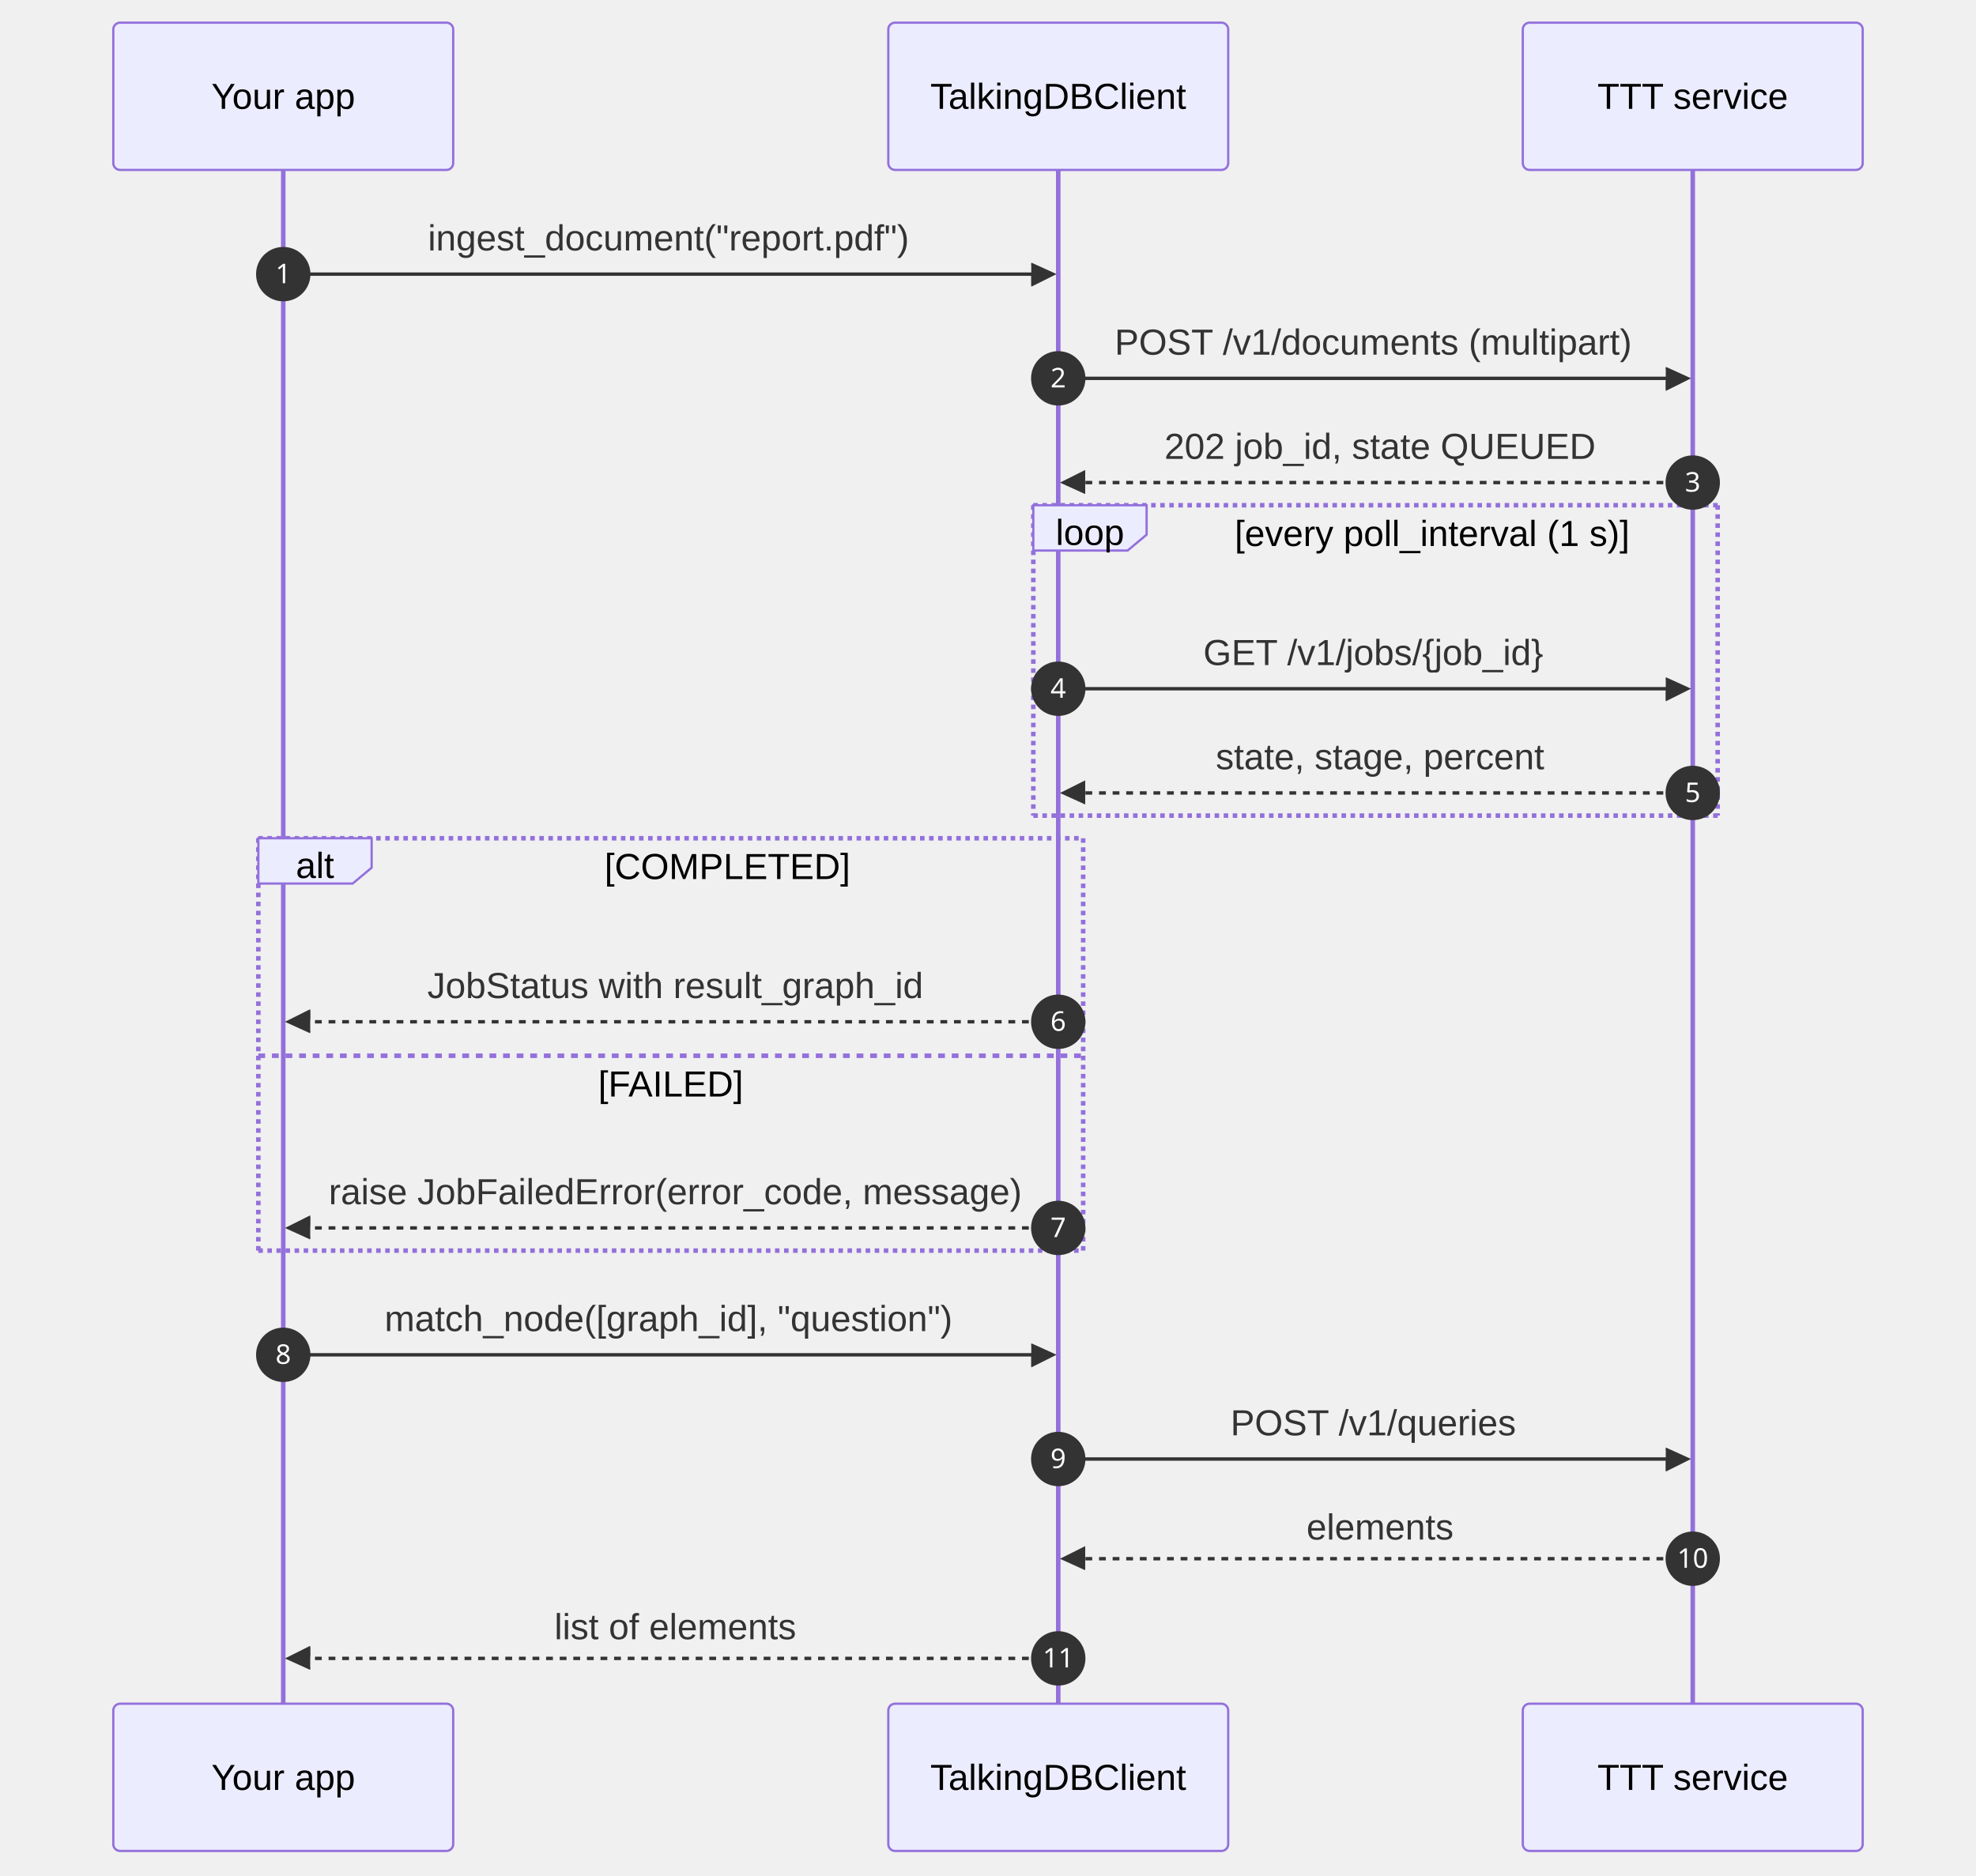
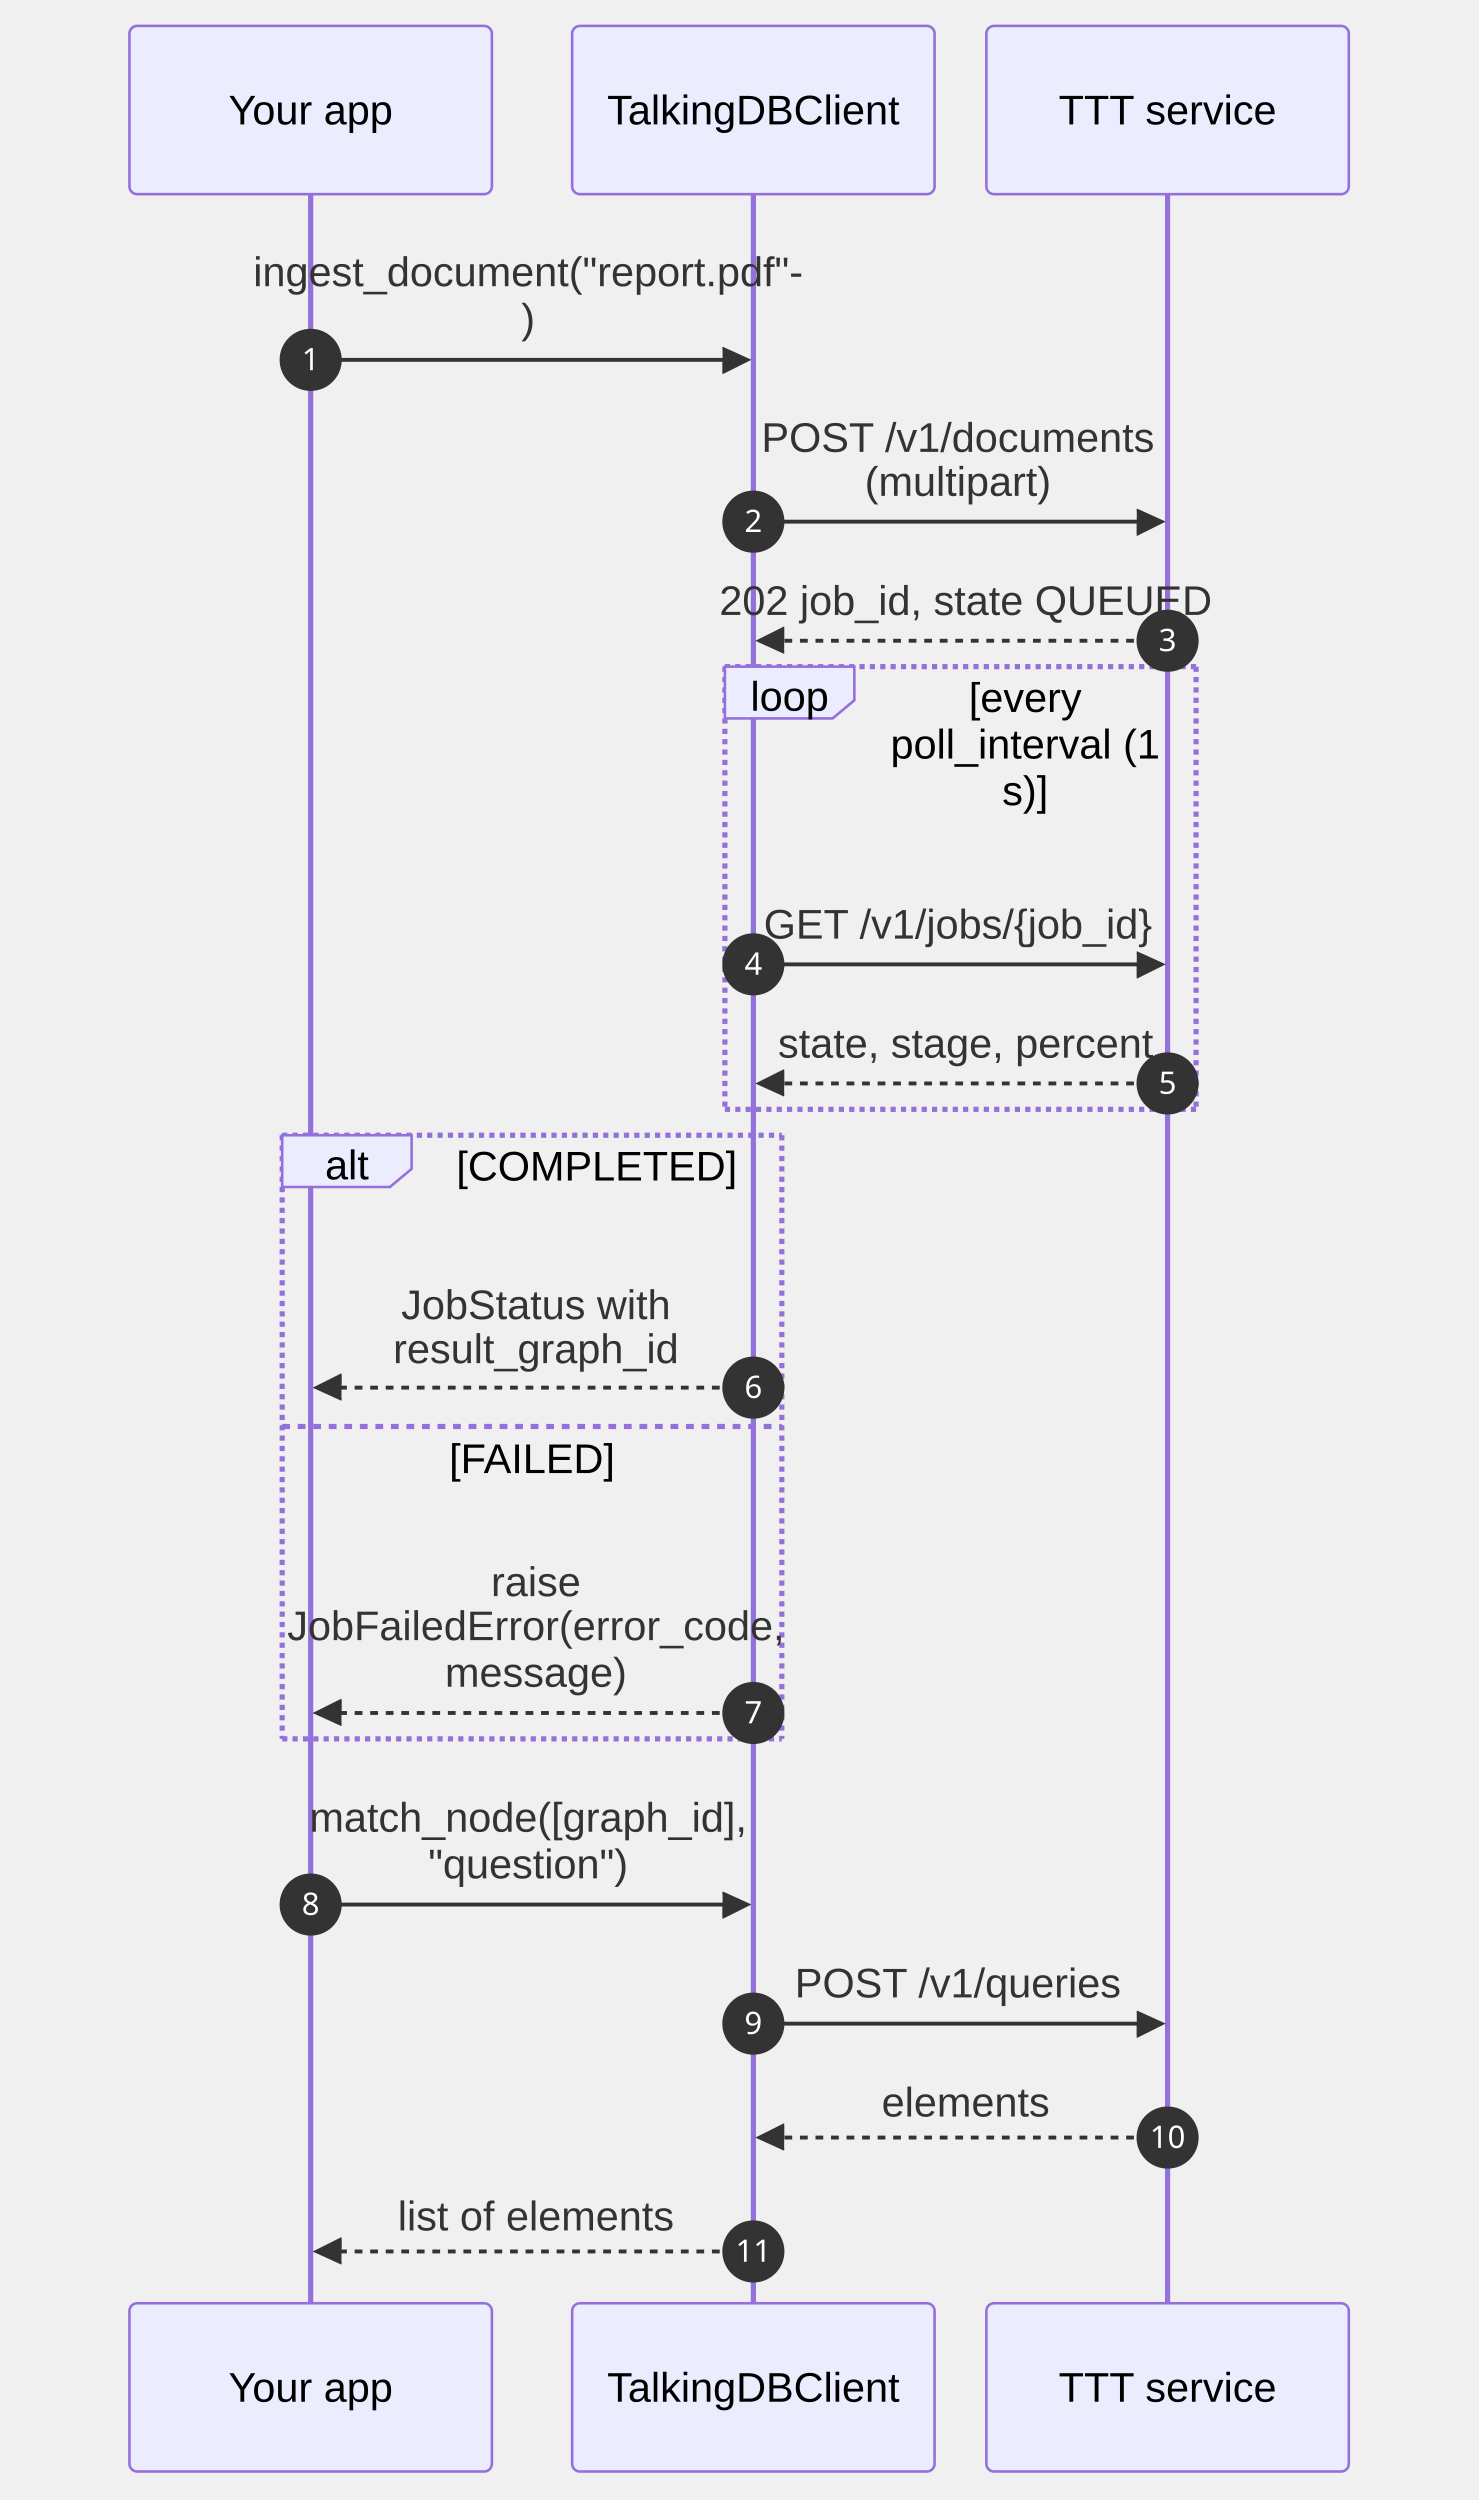
- <svg xmlns="http://www.w3.org/2000/svg" id="my-svg" width="100%" style="max-width: 872px; background-color: white;" viewBox="-50 -10 872 828" role="graphics-document document" aria-roledescription="sequence" aria-describedby="chart-desc-my-svg" aria-labelledby="chart-title-my-svg">
+ <svg xmlns="http://www.w3.org/2000/svg" id="my-svg" width="571" height="965.667" viewBox="-50 -10 571 965.667" role="graphics-document document" aria-roledescription="sequence" aria-describedby="chart-desc-my-svg" aria-labelledby="chart-title-my-svg" style="background-color: white;">
  <g>
-     <rect x="622" y="742" fill="#eaeaea" stroke="#666" width="150" height="65" name="TTT" rx="3" ry="3" class="actor actor-bottom" />
-     <text x="697" y="774.5" dominant-baseline="central" alignment-baseline="central" class="actor actor-box" style="text-anchor: middle; font-size: 16px; font-weight: 400;">
-       <tspan x="697" dy="0">TTT service</tspan>
+     <rect x="331" y="879.667" fill="#eaeaea" stroke="#666" width="140" height="65" name="TTT" rx="3" ry="3" class="actor actor-bottom" />
+     <text x="401" y="912.167" dominant-baseline="central" alignment-baseline="central" class="actor actor-box" style="text-anchor: middle; font-size: 16px; font-weight: 400;">
+       <tspan x="401" dy="0">TTT service</tspan>
    </text>
  </g>
  <g>
-     <rect x="342" y="742" fill="#eaeaea" stroke="#666" width="150" height="65" name="SDK" rx="3" ry="3" class="actor actor-bottom" />
-     <text x="417" y="774.5" dominant-baseline="central" alignment-baseline="central" class="actor actor-box" style="text-anchor: middle; font-size: 16px; font-weight: 400;">
-       <tspan x="417" dy="0">TalkingDBClient</tspan>
+     <rect x="171" y="879.667" fill="#eaeaea" stroke="#666" width="140" height="65" name="SDK" rx="3" ry="3" class="actor actor-bottom" />
+     <text x="241" y="912.167" dominant-baseline="central" alignment-baseline="central" class="actor actor-box" style="text-anchor: middle; font-size: 16px; font-weight: 400;">
+       <tspan x="241" dy="0">TalkingDBClient</tspan>
    </text>
  </g>
  <g>
-     <rect x="0" y="742" fill="#eaeaea" stroke="#666" width="150" height="65" name="App" rx="3" ry="3" class="actor actor-bottom" />
-     <text x="75" y="774.5" dominant-baseline="central" alignment-baseline="central" class="actor actor-box" style="text-anchor: middle; font-size: 16px; font-weight: 400;">
-       <tspan x="75" dy="0">Your app</tspan>
+     <rect x="0" y="879.667" fill="#eaeaea" stroke="#666" width="140" height="65" name="App" rx="3" ry="3" class="actor actor-bottom" />
+     <text x="70" y="912.167" dominant-baseline="central" alignment-baseline="central" class="actor actor-box" style="text-anchor: middle; font-size: 16px; font-weight: 400;">
+       <tspan x="70" dy="0">Your app</tspan>
    </text>
  </g>
  <g>
-     <line id="actor2" x1="697" y1="65" x2="697" y2="742" class="actor-line 200" stroke-width="0.5px" stroke="#999" name="TTT" data-et="life-line" data-id="TTT" />
+     <line id="actor2" x1="401" y1="65" x2="401" y2="879.667" class="actor-line 200" stroke-width="0.5px" stroke="#999" name="TTT" data-et="life-line" data-id="TTT" />
    <g id="root-2" data-et="participant" data-type="participant" data-id="TTT">
-       <rect x="622" y="0" fill="#eaeaea" stroke="#666" width="150" height="65" name="TTT" rx="3" ry="3" class="actor actor-top" />
-       <text x="697" y="32.5" dominant-baseline="central" alignment-baseline="central" class="actor actor-box" style="text-anchor: middle; font-size: 16px; font-weight: 400;">
-         <tspan x="697" dy="0">TTT service</tspan>
+       <rect x="331" y="0" fill="#eaeaea" stroke="#666" width="140" height="65" name="TTT" rx="3" ry="3" class="actor actor-top" />
+       <text x="401" y="32.5" dominant-baseline="central" alignment-baseline="central" class="actor actor-box" style="text-anchor: middle; font-size: 16px; font-weight: 400;">
+         <tspan x="401" dy="0">TTT service</tspan>
      </text>
    </g>
  </g>
  <g>
-     <line id="actor1" x1="417" y1="65" x2="417" y2="742" class="actor-line 200" stroke-width="0.5px" stroke="#999" name="SDK" data-et="life-line" data-id="SDK" />
+     <line id="actor1" x1="241" y1="65" x2="241" y2="879.667" class="actor-line 200" stroke-width="0.5px" stroke="#999" name="SDK" data-et="life-line" data-id="SDK" />
    <g id="root-1" data-et="participant" data-type="participant" data-id="SDK">
-       <rect x="342" y="0" fill="#eaeaea" stroke="#666" width="150" height="65" name="SDK" rx="3" ry="3" class="actor actor-top" />
-       <text x="417" y="32.5" dominant-baseline="central" alignment-baseline="central" class="actor actor-box" style="text-anchor: middle; font-size: 16px; font-weight: 400;">
-         <tspan x="417" dy="0">TalkingDBClient</tspan>
+       <rect x="171" y="0" fill="#eaeaea" stroke="#666" width="140" height="65" name="SDK" rx="3" ry="3" class="actor actor-top" />
+       <text x="241" y="32.5" dominant-baseline="central" alignment-baseline="central" class="actor actor-box" style="text-anchor: middle; font-size: 16px; font-weight: 400;">
+         <tspan x="241" dy="0">TalkingDBClient</tspan>
      </text>
    </g>
  </g>
  <g>
-     <line id="actor0" x1="75" y1="65" x2="75" y2="742" class="actor-line 200" stroke-width="0.5px" stroke="#999" name="App" data-et="life-line" data-id="App" />
+     <line id="actor0" x1="70" y1="65" x2="70" y2="879.667" class="actor-line 200" stroke-width="0.5px" stroke="#999" name="App" data-et="life-line" data-id="App" />
    <g id="root-0" data-et="participant" data-type="participant" data-id="App">
-       <rect x="0" y="0" fill="#eaeaea" stroke="#666" width="150" height="65" name="App" rx="3" ry="3" class="actor actor-top" />
-       <text x="75" y="32.5" dominant-baseline="central" alignment-baseline="central" class="actor actor-box" style="text-anchor: middle; font-size: 16px; font-weight: 400;">
-         <tspan x="75" dy="0">Your app</tspan>
+       <rect x="0" y="0" fill="#eaeaea" stroke="#666" width="140" height="65" name="App" rx="3" ry="3" class="actor actor-top" />
+       <text x="70" y="32.5" dominant-baseline="central" alignment-baseline="central" class="actor actor-box" style="text-anchor: middle; font-size: 16px; font-weight: 400;">
+         <tspan x="70" dy="0">Your app</tspan>
      </text>
    </g>
  </g>
  <style>#my-svg{font-family:"trebuchet ms",verdana,arial,sans-serif;font-size:16px;fill:#333;}@keyframes edge-animation-frame{from{stroke-dashoffset:0;}}@keyframes dash{to{stroke-dashoffset:0;}}#my-svg .edge-animation-slow{stroke-dasharray:9,5!important;stroke-dashoffset:900;animation:dash 50s linear infinite;stroke-linecap:round;}#my-svg .edge-animation-fast{stroke-dasharray:9,5!important;stroke-dashoffset:900;animation:dash 20s linear infinite;stroke-linecap:round;}#my-svg .error-icon{fill:#552222;}#my-svg .error-text{fill:#552222;stroke:#552222;}#my-svg .edge-thickness-normal{stroke-width:1px;}#my-svg .edge-thickness-thick{stroke-width:3.5px;}#my-svg .edge-pattern-solid{stroke-dasharray:0;}#my-svg .edge-thickness-invisible{stroke-width:0;fill:none;}#my-svg .edge-pattern-dashed{stroke-dasharray:3;}#my-svg .edge-pattern-dotted{stroke-dasharray:2;}#my-svg .marker{fill:#333333;stroke:#333333;}#my-svg .marker.cross{stroke:#333333;}#my-svg svg{font-family:"trebuchet ms",verdana,arial,sans-serif;font-size:16px;}#my-svg p{margin:0;}#my-svg .actor{stroke:#9370DB;fill:#ECECFF;stroke-width:1;}#my-svg rect.actor.outer-path[data-look="neo"]{filter:drop-shadow(1px 2px 2px rgba(185, 185, 185, 1));}#my-svg rect.note[data-look="neo"]{stroke:#aaaa33;fill:#fff5ad;filter:drop-shadow(1px 2px 2px rgba(185, 185, 185, 1));}#my-svg text.actor&gt;tspan{fill:black;stroke:none;}#my-svg .actor-line{stroke:#9370DB;}#my-svg .innerArc{stroke-width:1.5;stroke-dasharray:none;}#my-svg .messageLine0{stroke-width:1.5;stroke-dasharray:none;stroke:#333;}#my-svg .messageLine1{stroke-width:1.5;stroke-dasharray:2,2;stroke:#333;}#my-svg [id$="-arrowhead"] path{fill:#333;stroke:#333;}#my-svg .sequenceNumber{fill:white;}#my-svg [id$="-sequencenumber"]{fill:#333;}#my-svg [id$="-crosshead"] path{fill:#333;stroke:#333;}#my-svg .messageText{fill:#333;stroke:none;}#my-svg .labelBox{stroke:#9370DB;fill:#ECECFF;filter:none;}#my-svg .labelText,#my-svg .labelText&gt;tspan{fill:black;stroke:none;}#my-svg .loopText,#my-svg .loopText&gt;tspan{fill:black;stroke:none;}#my-svg .sectionTitle,#my-svg .sectionTitle&gt;tspan{fill:black;stroke:none;}#my-svg .loopLine{stroke-width:2px;stroke-dasharray:2,2;stroke:#9370DB;fill:#9370DB;}#my-svg .note{stroke:#aaaa33;fill:#fff5ad;}#my-svg .noteText,#my-svg .noteText&gt;tspan{fill:black;stroke:none;font-weight:normal;}#my-svg .activation0{fill:#f4f4f4;stroke:#666;}#my-svg .activation1{fill:#f4f4f4;stroke:#666;}#my-svg .activation2{fill:#f4f4f4;stroke:#666;}#my-svg .actorPopupMenu{position:absolute;}#my-svg .actorPopupMenuPanel{position:absolute;fill:#ECECFF;box-shadow:0px 8px 16px 0px rgba(0,0,0,0.2);filter:drop-shadow(3px 5px 2px rgb(0 0 0 / 0.4));}#my-svg .actor-man circle,#my-svg line{fill:#ECECFF;stroke-width:2px;}#my-svg g rect.rect{filter:drop-shadow(1px 2px 2px rgba(185, 185, 185, 1));stroke:#9370DB;}#my-svg .node .neo-node{stroke:#9370DB;}#my-svg [data-look="neo"].node rect,#my-svg [data-look="neo"].cluster rect,#my-svg [data-look="neo"].node polygon{stroke:#9370DB;filter:drop-shadow(1px 2px 2px rgba(185, 185, 185, 1));}#my-svg [data-look="neo"].swimlane.cluster rect{filter:none;}#my-svg [data-look="neo"].node path{stroke:#9370DB;stroke-width:1px;}#my-svg [data-look="neo"].node .outer-path{filter:drop-shadow(1px 2px 2px rgba(185, 185, 185, 1));}#my-svg [data-look="neo"].node .neo-line path{stroke:#9370DB;filter:none;}#my-svg [data-look="neo"].node circle{stroke:#9370DB;filter:drop-shadow(1px 2px 2px rgba(185, 185, 185, 1));}#my-svg [data-look="neo"].node circle .state-start{fill:#000000;}#my-svg [data-look="neo"].icon-shape .icon{fill:#9370DB;filter:drop-shadow(1px 2px 2px rgba(185, 185, 185, 1));}#my-svg [data-look="neo"].icon-shape .icon-neo path{stroke:#9370DB;filter:drop-shadow(1px 2px 2px rgba(185, 185, 185, 1));}#my-svg :root{--mermaid-font-family:"trebuchet ms",verdana,arial,sans-serif;}</style>
  <g />
  <defs>
    <symbol id="my-svg-computer" width="24" height="24">
      <path transform="scale(.5)" d="M2 2v13h20v-13h-20zm18 11h-16v-9h16v9zm-10.228 6l.466-1h3.524l.467 1h-4.457zm14.228 3h-24l2-6h2.104l-1.33 4h18.45l-1.297-4h2.073l2 6zm-5-10h-14v-7h14v7z" />
    </symbol>
  </defs>
  <defs>
    <symbol id="my-svg-database" fill-rule="evenodd" clip-rule="evenodd">
      <path transform="scale(.5)" d="M12.258.001l.256.004.255.005.253.008.251.01.249.012.247.015.246.016.242.019.241.02.239.023.236.024.233.027.231.028.229.031.225.032.223.034.22.036.217.038.214.04.211.041.208.043.205.045.201.046.198.048.194.05.191.051.187.053.183.054.18.056.175.057.172.059.168.06.163.061.16.063.155.064.15.066.074.033.073.033.071.034.07.034.069.035.068.035.067.035.066.035.064.036.064.036.062.036.06.036.06.037.058.037.058.037.055.038.055.038.053.038.052.038.051.039.05.039.048.039.047.039.045.04.044.04.043.04.041.04.04.041.039.041.037.041.036.041.034.041.033.042.032.042.03.042.029.042.027.042.026.043.024.043.023.043.021.043.02.043.018.044.017.043.015.044.013.044.012.044.011.045.009.044.007.045.006.045.004.045.002.045.001.045v17l-.001.045-.002.045-.004.045-.006.045-.007.045-.009.044-.011.045-.012.044-.013.044-.015.044-.017.043-.018.044-.02.043-.021.043-.023.043-.024.043-.026.043-.027.042-.029.042-.03.042-.032.042-.033.042-.034.041-.036.041-.037.041-.039.041-.04.041-.041.04-.043.04-.044.04-.045.04-.047.039-.048.039-.05.039-.051.039-.052.038-.053.038-.055.038-.055.038-.058.037-.058.037-.06.037-.06.036-.062.036-.064.036-.064.036-.066.035-.067.035-.068.035-.069.035-.07.034-.071.034-.073.033-.074.033-.15.066-.155.064-.16.063-.163.061-.168.06-.172.059-.175.057-.18.056-.183.054-.187.053-.191.051-.194.05-.198.048-.201.046-.205.045-.208.043-.211.041-.214.04-.217.038-.22.036-.223.034-.225.032-.229.031-.231.028-.233.027-.236.024-.239.023-.241.02-.242.019-.246.016-.247.015-.249.012-.251.01-.253.008-.255.005-.256.004-.258.001-.258-.001-.256-.004-.255-.005-.253-.008-.251-.01-.249-.012-.247-.015-.245-.016-.243-.019-.241-.02-.238-.023-.236-.024-.234-.027-.231-.028-.228-.031-.226-.032-.223-.034-.22-.036-.217-.038-.214-.04-.211-.041-.208-.043-.204-.045-.201-.046-.198-.048-.195-.05-.19-.051-.187-.053-.184-.054-.179-.056-.176-.057-.172-.059-.167-.06-.164-.061-.159-.063-.155-.064-.151-.066-.074-.033-.072-.033-.072-.034-.07-.034-.069-.035-.068-.035-.067-.035-.066-.035-.064-.036-.063-.036-.062-.036-.061-.036-.06-.037-.058-.037-.057-.037-.056-.038-.055-.038-.053-.038-.052-.038-.051-.039-.049-.039-.049-.039-.046-.039-.046-.04-.044-.04-.043-.04-.041-.04-.04-.041-.039-.041-.037-.041-.036-.041-.034-.041-.033-.042-.032-.042-.03-.042-.029-.042-.027-.042-.026-.043-.024-.043-.023-.043-.021-.043-.02-.043-.018-.044-.017-.043-.015-.044-.013-.044-.012-.044-.011-.045-.009-.044-.007-.045-.006-.045-.004-.045-.002-.045-.001-.045v-17l.001-.045.002-.045.004-.045.006-.045.007-.045.009-.044.011-.045.012-.044.013-.044.015-.044.017-.043.018-.044.02-.043.021-.043.023-.043.024-.043.026-.043.027-.042.029-.042.03-.042.032-.042.033-.042.034-.041.036-.041.037-.041.039-.041.04-.041.041-.04.043-.04.044-.04.046-.04.046-.039.049-.039.049-.039.051-.039.052-.038.053-.038.055-.038.056-.038.057-.037.058-.037.06-.037.061-.036.062-.036.063-.036.064-.036.066-.035.067-.035.068-.035.069-.035.07-.034.072-.034.072-.033.074-.033.151-.066.155-.064.159-.063.164-.061.167-.06.172-.059.176-.057.179-.056.184-.054.187-.053.19-.051.195-.05.198-.048.201-.046.204-.045.208-.043.211-.041.214-.04.217-.038.22-.036.223-.034.226-.032.228-.031.231-.028.234-.027.236-.024.238-.023.241-.02.243-.019.245-.016.247-.015.249-.012.251-.01.253-.008.255-.005.256-.004.258-.001.258.001zm-9.258 20.499v.01l.001.021.003.021.004.022.005.021.006.022.007.022.009.023.01.022.011.023.012.023.013.023.015.023.016.024.017.023.018.024.019.024.021.024.022.025.023.024.024.025.052.049.056.05.061.051.066.051.07.051.075.051.079.052.084.052.088.052.092.052.097.052.102.051.105.052.11.052.114.051.119.051.123.051.127.05.131.05.135.05.139.048.144.049.147.047.152.047.155.047.16.045.163.045.167.043.171.043.176.041.178.041.183.039.187.039.19.037.194.035.197.035.202.033.204.031.209.03.212.029.216.027.219.025.222.024.226.021.23.02.233.018.236.016.24.015.243.012.246.01.249.008.253.005.256.004.259.001.26-.001.257-.004.254-.005.25-.008.247-.011.244-.012.241-.014.237-.016.233-.018.231-.021.226-.021.224-.024.22-.026.216-.027.212-.028.21-.031.205-.031.202-.034.198-.034.194-.036.191-.037.187-.039.183-.04.179-.04.175-.042.172-.043.168-.044.163-.045.16-.046.155-.046.152-.047.148-.048.143-.049.139-.049.136-.05.131-.05.126-.05.123-.051.118-.052.114-.051.11-.052.106-.052.101-.052.096-.052.092-.052.088-.053.083-.051.079-.052.074-.052.07-.051.065-.051.06-.051.056-.05.051-.05.023-.024.023-.025.021-.024.02-.024.019-.024.018-.024.017-.024.015-.023.014-.024.013-.023.012-.023.01-.023.01-.022.008-.022.006-.022.006-.022.004-.022.004-.021.001-.021.001-.021v-4.127l-.077.055-.08.053-.083.054-.085.053-.087.052-.09.052-.093.051-.095.05-.097.05-.1.049-.102.049-.105.048-.106.047-.109.047-.111.046-.114.045-.115.045-.118.044-.12.043-.122.042-.124.042-.126.041-.128.04-.13.04-.132.038-.134.038-.135.037-.138.037-.139.035-.142.035-.143.034-.144.033-.147.032-.148.031-.15.03-.151.03-.153.029-.154.027-.156.027-.158.026-.159.025-.161.024-.162.023-.163.022-.165.021-.166.02-.167.019-.169.018-.169.017-.171.016-.173.015-.173.014-.175.013-.175.012-.177.011-.178.01-.179.008-.179.008-.181.006-.182.005-.182.004-.184.003-.184.002h-.37l-.184-.002-.184-.003-.182-.004-.182-.005-.181-.006-.179-.008-.179-.008-.178-.01-.176-.011-.176-.012-.175-.013-.173-.014-.172-.015-.171-.016-.17-.017-.169-.018-.167-.019-.166-.02-.165-.021-.163-.022-.162-.023-.161-.024-.159-.025-.157-.026-.156-.027-.155-.027-.153-.029-.151-.03-.15-.03-.148-.031-.146-.032-.145-.033-.143-.034-.141-.035-.14-.035-.137-.037-.136-.037-.134-.038-.132-.038-.13-.04-.128-.04-.126-.041-.124-.042-.122-.042-.12-.044-.117-.043-.116-.045-.113-.045-.112-.046-.109-.047-.106-.047-.105-.048-.102-.049-.1-.049-.097-.05-.095-.05-.093-.052-.09-.051-.087-.052-.085-.053-.083-.054-.08-.054-.077-.054v4.127zm0-5.654v.011l.001.021.003.021.004.021.005.022.006.022.007.022.009.022.01.022.011.023.012.023.013.023.015.024.016.023.017.024.018.024.019.024.021.024.022.024.023.025.024.024.052.05.056.05.061.05.066.051.07.051.075.052.079.051.084.052.088.052.092.052.097.052.102.052.105.052.11.051.114.051.119.052.123.05.127.051.131.05.135.049.139.049.144.048.147.048.152.047.155.046.16.045.163.045.167.044.171.042.176.042.178.04.183.04.187.038.19.037.194.036.197.034.202.033.204.032.209.03.212.028.216.027.219.025.222.024.226.022.23.02.233.018.236.016.24.014.243.012.246.01.249.008.253.006.256.003.259.001.26-.001.257-.003.254-.006.25-.008.247-.01.244-.012.241-.015.237-.016.233-.018.231-.02.226-.022.224-.024.22-.025.216-.027.212-.029.21-.03.205-.032.202-.033.198-.035.194-.036.191-.037.187-.039.183-.039.179-.041.175-.042.172-.043.168-.044.163-.045.16-.045.155-.047.152-.047.148-.048.143-.048.139-.05.136-.049.131-.05.126-.051.123-.051.118-.051.114-.052.11-.052.106-.052.101-.052.096-.052.092-.052.088-.052.083-.052.079-.052.074-.051.07-.052.065-.051.06-.05.056-.051.051-.049.023-.025.023-.024.021-.025.02-.024.019-.024.018-.024.017-.024.015-.023.014-.023.013-.024.012-.022.01-.023.01-.023.008-.022.006-.022.006-.022.004-.021.004-.022.001-.021.001-.021v-4.139l-.077.054-.08.054-.083.054-.085.052-.087.053-.09.051-.093.051-.095.051-.097.05-.1.049-.102.049-.105.048-.106.047-.109.047-.111.046-.114.045-.115.044-.118.044-.12.044-.122.042-.124.042-.126.041-.128.04-.13.039-.132.039-.134.038-.135.037-.138.036-.139.036-.142.035-.143.033-.144.033-.147.033-.148.031-.15.03-.151.03-.153.028-.154.028-.156.027-.158.026-.159.025-.161.024-.162.023-.163.022-.165.021-.166.02-.167.019-.169.018-.169.017-.171.016-.173.015-.173.014-.175.013-.175.012-.177.011-.178.009-.179.009-.179.007-.181.007-.182.005-.182.004-.184.003-.184.002h-.37l-.184-.002-.184-.003-.182-.004-.182-.005-.181-.007-.179-.007-.179-.009-.178-.009-.176-.011-.176-.012-.175-.013-.173-.014-.172-.015-.171-.016-.17-.017-.169-.018-.167-.019-.166-.02-.165-.021-.163-.022-.162-.023-.161-.024-.159-.025-.157-.026-.156-.027-.155-.028-.153-.028-.151-.03-.15-.03-.148-.031-.146-.033-.145-.033-.143-.033-.141-.035-.14-.036-.137-.036-.136-.037-.134-.038-.132-.039-.13-.039-.128-.04-.126-.041-.124-.042-.122-.043-.12-.043-.117-.044-.116-.044-.113-.046-.112-.046-.109-.046-.106-.047-.105-.048-.102-.049-.1-.049-.097-.05-.095-.051-.093-.051-.09-.051-.087-.053-.085-.052-.083-.054-.08-.054-.077-.054v4.139zm0-5.666v.011l.001.02.003.022.004.021.005.022.006.021.007.022.009.023.01.022.011.023.012.023.013.023.015.023.016.024.017.024.018.023.019.024.021.025.022.024.023.024.024.025.052.05.056.05.061.05.066.051.07.051.075.052.079.051.084.052.088.052.092.052.097.052.102.052.105.051.11.052.114.051.119.051.123.051.127.05.131.05.135.05.139.049.144.048.147.048.152.047.155.046.16.045.163.045.167.043.171.043.176.042.178.04.183.04.187.038.19.037.194.036.197.034.202.033.204.032.209.03.212.028.216.027.219.025.222.024.226.021.23.02.233.018.236.017.24.014.243.012.246.01.249.008.253.006.256.003.259.001.26-.001.257-.003.254-.006.25-.008.247-.01.244-.013.241-.014.237-.016.233-.018.231-.02.226-.022.224-.024.22-.025.216-.027.212-.029.21-.03.205-.032.202-.033.198-.035.194-.036.191-.037.187-.039.183-.039.179-.041.175-.042.172-.043.168-.044.163-.045.16-.045.155-.047.152-.047.148-.048.143-.049.139-.049.136-.049.131-.051.126-.05.123-.051.118-.052.114-.051.11-.052.106-.052.101-.052.096-.052.092-.052.088-.052.083-.052.079-.052.074-.052.07-.051.065-.051.06-.051.056-.05.051-.049.023-.025.023-.025.021-.024.02-.024.019-.024.018-.024.017-.024.015-.023.014-.024.013-.023.012-.023.01-.022.01-.023.008-.022.006-.022.006-.022.004-.022.004-.021.001-.021.001-.021v-4.153l-.077.054-.08.054-.083.053-.085.053-.087.053-.09.051-.093.051-.095.051-.097.05-.1.049-.102.048-.105.048-.106.048-.109.046-.111.046-.114.046-.115.044-.118.044-.12.043-.122.043-.124.042-.126.041-.128.04-.13.039-.132.039-.134.038-.135.037-.138.036-.139.036-.142.034-.143.034-.144.033-.147.032-.148.032-.15.03-.151.03-.153.028-.154.028-.156.027-.158.026-.159.024-.161.024-.162.023-.163.023-.165.021-.166.02-.167.019-.169.018-.169.017-.171.016-.173.015-.173.014-.175.013-.175.012-.177.01-.178.01-.179.009-.179.007-.181.006-.182.006-.182.004-.184.003-.184.001-.185.001-.185-.001-.184-.001-.184-.003-.182-.004-.182-.006-.181-.006-.179-.007-.179-.009-.178-.01-.176-.01-.176-.012-.175-.013-.173-.014-.172-.015-.171-.016-.17-.017-.169-.018-.167-.019-.166-.02-.165-.021-.163-.023-.162-.023-.161-.024-.159-.024-.157-.026-.156-.027-.155-.028-.153-.028-.151-.03-.15-.03-.148-.032-.146-.032-.145-.033-.143-.034-.141-.034-.14-.036-.137-.036-.136-.037-.134-.038-.132-.039-.13-.039-.128-.041-.126-.041-.124-.041-.122-.043-.12-.043-.117-.044-.116-.044-.113-.046-.112-.046-.109-.046-.106-.048-.105-.048-.102-.048-.1-.05-.097-.049-.095-.051-.093-.051-.09-.052-.087-.052-.085-.053-.083-.053-.08-.054-.077-.054v4.153zm8.74-8.179l-.257.004-.254.005-.25.008-.247.011-.244.012-.241.014-.237.016-.233.018-.231.021-.226.022-.224.023-.22.026-.216.027-.212.028-.21.031-.205.032-.202.033-.198.034-.194.036-.191.038-.187.038-.183.04-.179.041-.175.042-.172.043-.168.043-.163.045-.16.046-.155.046-.152.048-.148.048-.143.048-.139.049-.136.05-.131.05-.126.051-.123.051-.118.051-.114.052-.11.052-.106.052-.101.052-.096.052-.092.052-.088.052-.083.052-.079.052-.074.051-.07.052-.065.051-.06.05-.056.05-.051.05-.023.025-.023.024-.021.024-.02.025-.019.024-.018.024-.017.023-.015.024-.014.023-.013.023-.012.023-.01.023-.01.022-.008.022-.006.023-.006.021-.004.022-.004.021-.001.021-.001.021.001.021.001.021.004.021.004.022.006.021.006.023.008.022.01.022.01.023.012.023.013.023.014.023.015.024.017.023.018.024.019.024.02.025.021.024.023.024.023.025.051.05.056.05.06.05.065.051.07.052.074.051.079.052.083.052.088.052.092.052.096.052.101.052.106.052.11.052.114.052.118.051.123.051.126.051.131.05.136.05.139.049.143.048.148.048.152.048.155.046.16.046.163.045.168.043.172.043.175.042.179.041.183.04.187.038.191.038.194.036.198.034.202.033.205.032.21.031.212.028.216.027.22.026.224.023.226.022.231.021.233.018.237.016.241.014.244.012.247.011.25.008.254.005.257.004.26.001.26-.001.257-.004.254-.005.25-.008.247-.011.244-.012.241-.014.237-.016.233-.018.231-.021.226-.022.224-.023.22-.026.216-.027.212-.028.21-.031.205-.032.202-.033.198-.034.194-.036.191-.038.187-.038.183-.04.179-.041.175-.042.172-.043.168-.043.163-.045.16-.046.155-.046.152-.048.148-.048.143-.048.139-.049.136-.05.131-.05.126-.051.123-.051.118-.051.114-.052.11-.052.106-.052.101-.052.096-.052.092-.052.088-.052.083-.052.079-.052.074-.051.07-.052.065-.051.06-.05.056-.05.051-.05.023-.025.023-.024.021-.024.02-.025.019-.024.018-.024.017-.023.015-.024.014-.023.013-.023.012-.023.01-.023.01-.022.008-.022.006-.023.006-.021.004-.022.004-.021.001-.021.001-.021-.001-.021-.001-.021-.004-.021-.004-.022-.006-.021-.006-.023-.008-.022-.01-.022-.01-.023-.012-.023-.013-.023-.014-.023-.015-.024-.017-.023-.018-.024-.019-.024-.02-.025-.021-.024-.023-.024-.023-.025-.051-.05-.056-.05-.06-.05-.065-.051-.07-.052-.074-.051-.079-.052-.083-.052-.088-.052-.092-.052-.096-.052-.101-.052-.106-.052-.11-.052-.114-.052-.118-.051-.123-.051-.126-.051-.131-.05-.136-.05-.139-.049-.143-.048-.148-.048-.152-.048-.155-.046-.16-.046-.163-.045-.168-.043-.172-.043-.175-.042-.179-.041-.183-.04-.187-.038-.191-.038-.194-.036-.198-.034-.202-.033-.205-.032-.21-.031-.212-.028-.216-.027-.22-.026-.224-.023-.226-.022-.231-.021-.233-.018-.237-.016-.241-.014-.244-.012-.247-.011-.25-.008-.254-.005-.257-.004-.26-.001-.26.001z" />
    </symbol>
  </defs>
  <defs>
    <symbol id="my-svg-clock" width="24" height="24">
      <path transform="scale(.5)" d="M12 2c5.514 0 10 4.486 10 10s-4.486 10-10 10-10-4.486-10-10 4.486-10 10-10zm0-2c-6.627 0-12 5.373-12 12s5.373 12 12 12 12-5.373 12-12-5.373-12-12-12zm5.848 12.459c.202.038.202.333.001.372-1.907.361-6.045 1.111-6.547 1.111-.719 0-1.301-.582-1.301-1.301 0-.512.77-5.447 1.125-7.445.034-.192.312-.181.343.014l.985 6.238 5.394 1.011z" />
    </symbol>
  </defs>
  <defs>
    <marker id="my-svg-arrowhead" refX="7.9" refY="5" markerUnits="userSpaceOnUse" markerWidth="12" markerHeight="12" orient="auto-start-reverse">
      <path d="M -1 0 L 10 5 L 0 10 z" />
    </marker>
  </defs>
  <defs>
    <marker id="my-svg-crosshead" markerWidth="15" markerHeight="8" orient="auto" refX="4" refY="4.5">
      <path fill="none" stroke="#000000" stroke-width="1pt" d="M 1,2 L 6,7 M 6,2 L 1,7" style="stroke-dasharray: 0, 0;" />
    </marker>
  </defs>
  <defs>
    <marker id="my-svg-filled-head" refX="15.5" refY="7" markerWidth="20" markerHeight="28" orient="auto">
      <path d="M 18,7 L9,13 L14,7 L9,1 Z" />
    </marker>
  </defs>
  <defs>
    <marker id="my-svg-sequencenumber" refX="15" refY="15" markerWidth="60" markerHeight="40" orient="auto">
      <circle cx="15" cy="15" r="6" />
    </marker>
  </defs>
  <defs>
    <marker id="my-svg-solidTopArrowHead" refX="7.9" refY="7.25" markerUnits="userSpaceOnUse" markerWidth="12" markerHeight="12" orient="auto-start-reverse">
      <path d="M 0 0 L 10 8 L 0 8 z" />
    </marker>
  </defs>
  <defs>
    <marker id="my-svg-solidBottomArrowHead" refX="7.9" refY="0.75" markerUnits="userSpaceOnUse" markerWidth="12" markerHeight="12" orient="auto-start-reverse">
      <path d="M 0 0 L 10 0 L 0 8 z" />
    </marker>
  </defs>
  <defs>
    <marker id="my-svg-stickTopArrowHead" refX="7.5" refY="7" markerUnits="userSpaceOnUse" markerWidth="12" markerHeight="12" orient="auto-start-reverse">
      <path d="M 0 0 L 7 7" stroke="black" stroke-width="1.5" fill="none" />
    </marker>
  </defs>
  <defs>
    <marker id="my-svg-stickBottomArrowHead" refX="7.5" refY="0" markerUnits="userSpaceOnUse" markerWidth="12" markerHeight="12" orient="auto-start-reverse">
      <path d="M 0 7 L 7 0" stroke="black" stroke-width="1.5" fill="none" />
    </marker>
  </defs>
  <g data-et="control-structure" data-id="i7">
-     <line x1="406" y1="213" x2="708" y2="213" class="loopLine" />
-     <line x1="708" y1="213" x2="708" y2="350" class="loopLine" />
-     <line x1="406" y1="350" x2="708" y2="350" class="loopLine" />
-     <line x1="406" y1="213" x2="406" y2="350" class="loopLine" />
-     <polygon points="406,213 456,213 456,226 447.6,233 406,233" class="labelBox" />
-     <text x="431" y="226" text-anchor="middle" dominant-baseline="middle" alignment-baseline="middle" class="labelText" style="font-size: 16px; font-weight: 400;">loop</text>
-     <text x="582" y="231" text-anchor="middle" class="loopText" style="font-size: 16px; font-weight: 400;">
-       <tspan x="582">[every poll_interval (1 s)]</tspan>
+     <line x1="230" y1="247.5" x2="412" y2="247.5" class="loopLine" />
+     <line x1="412" y1="247.5" x2="412" y2="418.5" class="loopLine" />
+     <line x1="230" y1="418.5" x2="412" y2="418.5" class="loopLine" />
+     <line x1="230" y1="247.5" x2="230" y2="418.5" class="loopLine" />
+     <polygon points="230,247.5 280,247.5 280,260.5 271.6,267.5 230,267.5" class="labelBox" />
+     <text x="255" y="260" text-anchor="middle" dominant-baseline="middle" alignment-baseline="middle" class="labelText" style="font-size: 16px; font-weight: 400;">loop</text>
+     <text x="346" y="265" text-anchor="middle" class="loopText" style="font-size: 16px; font-weight: 400;">
+       <tspan x="346">[every</tspan>
+     </text>
+     <text x="346" y="283" text-anchor="middle" class="loopText" style="font-size: 16px; font-weight: 400;">
+       <tspan x="346">poll_interval (1</tspan>
+     </text>
+     <text x="346" y="301" text-anchor="middle" class="loopText" style="font-size: 16px; font-weight: 400;">
+       <tspan x="346">s)]</tspan>
    </text>
  </g>
  <g data-et="control-structure" data-id="i12">
-     <line x1="64" y1="360" x2="428" y2="360" class="loopLine" />
-     <line x1="428" y1="360" x2="428" y2="542" class="loopLine" />
-     <line x1="64" y1="542" x2="428" y2="542" class="loopLine" />
-     <line x1="64" y1="360" x2="64" y2="542" class="loopLine" />
-     <line x1="64" y1="456" x2="428" y2="456" class="loopLine" style="stroke-dasharray: 3, 3;" />
-     <polygon points="64,360 114,360 114,373 105.6,380 64,380" class="labelBox" />
-     <text x="89" y="373" text-anchor="middle" dominant-baseline="middle" alignment-baseline="middle" class="labelText" style="font-size: 16px; font-weight: 400;">alt</text>
-     <text x="271" y="378" text-anchor="middle" class="loopText" style="font-size: 16px; font-weight: 400;">
-       <tspan x="271">[COMPLETED]</tspan>
+     <line x1="59" y1="428.5" x2="252" y2="428.5" class="loopLine" />
+     <line x1="252" y1="428.5" x2="252" y2="661.667" class="loopLine" />
+     <line x1="59" y1="661.667" x2="252" y2="661.667" class="loopLine" />
+     <line x1="59" y1="428.5" x2="59" y2="661.667" class="loopLine" />
+     <line x1="59" y1="541" x2="252" y2="541" class="loopLine" style="stroke-dasharray: 3, 3;" />
+     <polygon points="59,428.5 109,428.5 109,441.5 100.6,448.5 59,448.5" class="labelBox" />
+     <text x="84" y="441" text-anchor="middle" dominant-baseline="middle" alignment-baseline="middle" class="labelText" style="font-size: 16px; font-weight: 400;">alt</text>
+     <text x="180.5" y="446" text-anchor="middle" class="loopText" style="font-size: 16px; font-weight: 400;">
+       <tspan x="180.5">[COMPLETED]</tspan>
    </text>
-     <text x="246" y="474" text-anchor="middle" class="sectionTitle" style="font-size: 16px; font-weight: 400;">[FAILED]</text>
+     <text x="155.5" y="559" text-anchor="middle" class="sectionTitle" style="font-size: 16px; font-weight: 400;">[FAILED]</text>
  </g>
-   <text x="245" y="80" text-anchor="middle" dominant-baseline="middle" alignment-baseline="middle" class="messageText" dy="1em" style="font-size: 16px; font-weight: 400;">ingest_document("report.pdf")</text>
-   <line x1="82" y1="111" x2="413" y2="111" class="messageLine0" data-et="message" data-id="i1" data-from="App" data-to="SDK" stroke-width="2" stroke="none" marker-end="url(#my-svg-arrowhead)" style="fill: none;" />
-   <line x1="75" y1="111" x2="75" y2="111" stroke-width="0" marker-start="url(#my-svg-sequencenumber)" />
-   <text x="75" y="115" font-family="sans-serif" font-size="12px" text-anchor="middle" class="sequenceNumber">1</text>
-   <text x="556" y="126" text-anchor="middle" dominant-baseline="middle" alignment-baseline="middle" class="messageText" dy="1em" style="font-size: 16px; font-weight: 400;">POST /v1/documents (multipart)</text>
-   <line x1="424" y1="157" x2="693" y2="157" class="messageLine0" data-et="message" data-id="i2" data-from="SDK" data-to="TTT" stroke-width="2" stroke="none" marker-end="url(#my-svg-arrowhead)" style="fill: none;" />
-   <line x1="417" y1="157" x2="417" y2="157" stroke-width="0" marker-start="url(#my-svg-sequencenumber)" />
-   <text x="417" y="161" font-family="sans-serif" font-size="12px" text-anchor="middle" class="sequenceNumber">2</text>
-   <text x="559" y="172" text-anchor="middle" dominant-baseline="middle" alignment-baseline="middle" class="messageText" dy="1em" style="font-size: 16px; font-weight: 400;">202 job_id, state QUEUED</text>
-   <line x1="702" y1="203" x2="421" y2="203" class="messageLine1" data-et="message" data-id="i3" data-from="TTT" data-to="SDK" stroke-width="2" stroke="none" marker-end="url(#my-svg-arrowhead)" style="stroke-dasharray: 3, 3; fill: none;" />
-   <line x1="697" y1="203" x2="697" y2="203" stroke-width="0" marker-start="url(#my-svg-sequencenumber)" />
-   <text x="697" y="207" font-family="sans-serif" font-size="12px" text-anchor="middle" class="sequenceNumber">3</text>
-   <text x="556" y="263" text-anchor="middle" dominant-baseline="middle" alignment-baseline="middle" class="messageText" dy="1em" style="font-size: 16px; font-weight: 400;">GET /v1/jobs/{job_id}</text>
-   <line x1="424" y1="294" x2="693" y2="294" class="messageLine0" data-et="message" data-id="i5" data-from="SDK" data-to="TTT" stroke-width="2" stroke="none" marker-end="url(#my-svg-arrowhead)" style="fill: none;" />
-   <line x1="417" y1="294" x2="417" y2="294" stroke-width="0" marker-start="url(#my-svg-sequencenumber)" />
-   <text x="417" y="298" font-family="sans-serif" font-size="12px" text-anchor="middle" class="sequenceNumber">4</text>
-   <text x="559" y="309" text-anchor="middle" dominant-baseline="middle" alignment-baseline="middle" class="messageText" dy="1em" style="font-size: 16px; font-weight: 400;">state, stage, percent</text>
-   <line x1="702" y1="340" x2="421" y2="340" class="messageLine1" data-et="message" data-id="i6" data-from="TTT" data-to="SDK" stroke-width="2" stroke="none" marker-end="url(#my-svg-arrowhead)" style="stroke-dasharray: 3, 3; fill: none;" />
-   <line x1="697" y1="340" x2="697" y2="340" stroke-width="0" marker-start="url(#my-svg-sequencenumber)" />
-   <text x="697" y="344" font-family="sans-serif" font-size="12px" text-anchor="middle" class="sequenceNumber">5</text>
-   <text x="248" y="410" text-anchor="middle" dominant-baseline="middle" alignment-baseline="middle" class="messageText" dy="1em" style="font-size: 16px; font-weight: 400;">JobStatus with result_graph_id</text>
-   <line x1="422" y1="441" x2="79" y2="441" class="messageLine1" data-et="message" data-id="i9" data-from="SDK" data-to="App" stroke-width="2" stroke="none" marker-end="url(#my-svg-arrowhead)" style="stroke-dasharray: 3, 3; fill: none;" />
-   <line x1="417" y1="441" x2="417" y2="441" stroke-width="0" marker-start="url(#my-svg-sequencenumber)" />
-   <text x="417" y="445" font-family="sans-serif" font-size="12px" text-anchor="middle" class="sequenceNumber">6</text>
-   <text x="248" y="501" text-anchor="middle" dominant-baseline="middle" alignment-baseline="middle" class="messageText" dy="1em" style="font-size: 16px; font-weight: 400;">raise JobFailedError(error_code, message)</text>
-   <line x1="422" y1="532" x2="79" y2="532" class="messageLine1" data-et="message" data-id="i11" data-from="SDK" data-to="App" stroke-width="2" stroke="none" marker-end="url(#my-svg-arrowhead)" style="stroke-dasharray: 3, 3; fill: none;" />
-   <line x1="417" y1="532" x2="417" y2="532" stroke-width="0" marker-start="url(#my-svg-sequencenumber)" />
-   <text x="417" y="536" font-family="sans-serif" font-size="12px" text-anchor="middle" class="sequenceNumber">7</text>
-   <text x="245" y="557" text-anchor="middle" dominant-baseline="middle" alignment-baseline="middle" class="messageText" dy="1em" style="font-size: 16px; font-weight: 400;">match_node([graph_id], "question")</text>
-   <line x1="82" y1="588" x2="413" y2="588" class="messageLine0" data-et="message" data-id="i13" data-from="App" data-to="SDK" stroke-width="2" stroke="none" marker-end="url(#my-svg-arrowhead)" style="fill: none;" />
-   <line x1="75" y1="588" x2="75" y2="588" stroke-width="0" marker-start="url(#my-svg-sequencenumber)" />
-   <text x="75" y="592" font-family="sans-serif" font-size="12px" text-anchor="middle" class="sequenceNumber">8</text>
-   <text x="556" y="603" text-anchor="middle" dominant-baseline="middle" alignment-baseline="middle" class="messageText" dy="1em" style="font-size: 16px; font-weight: 400;">POST /v1/queries</text>
-   <line x1="424" y1="634" x2="693" y2="634" class="messageLine0" data-et="message" data-id="i14" data-from="SDK" data-to="TTT" stroke-width="2" stroke="none" marker-end="url(#my-svg-arrowhead)" style="fill: none;" />
-   <line x1="417" y1="634" x2="417" y2="634" stroke-width="0" marker-start="url(#my-svg-sequencenumber)" />
-   <text x="417" y="638" font-family="sans-serif" font-size="12px" text-anchor="middle" class="sequenceNumber">9</text>
-   <text x="559" y="649" text-anchor="middle" dominant-baseline="middle" alignment-baseline="middle" class="messageText" dy="1em" style="font-size: 16px; font-weight: 400;">elements</text>
-   <line x1="702" y1="678" x2="421" y2="678" class="messageLine1" data-et="message" data-id="i15" data-from="TTT" data-to="SDK" stroke-width="2" stroke="none" marker-end="url(#my-svg-arrowhead)" style="stroke-dasharray: 3, 3; fill: none;" />
-   <line x1="697" y1="678" x2="697" y2="678" stroke-width="0" marker-start="url(#my-svg-sequencenumber)" />
-   <text x="697" y="682" font-family="sans-serif" font-size="12px" text-anchor="middle" class="sequenceNumber">10</text>
-   <text x="248" y="693" text-anchor="middle" dominant-baseline="middle" alignment-baseline="middle" class="messageText" dy="1em" style="font-size: 16px; font-weight: 400;">list of elements</text>
-   <line x1="422" y1="722" x2="79" y2="722" class="messageLine1" data-et="message" data-id="i16" data-from="SDK" data-to="App" stroke-width="2" stroke="none" marker-end="url(#my-svg-arrowhead)" style="stroke-dasharray: 3, 3; fill: none;" />
-   <line x1="417" y1="722" x2="417" y2="722" stroke-width="0" marker-start="url(#my-svg-sequencenumber)" />
-   <text x="417" y="726" font-family="sans-serif" font-size="12px" text-anchor="middle" class="sequenceNumber">11</text>
+   <text x="154" y="80" text-anchor="middle" dominant-baseline="middle" alignment-baseline="middle" class="messageText" dy="1em" style="font-size: 16px; font-weight: 400;">ingest_document("report.pdf"-</text>
+   <text x="154" y="98" text-anchor="middle" dominant-baseline="middle" alignment-baseline="middle" class="messageText" dy="1em" style="font-size: 16px; font-weight: 400;">)</text>
+   <line x1="77" y1="129" x2="237" y2="129" class="messageLine0" data-et="message" data-id="i1" data-from="App" data-to="SDK" stroke-width="2" stroke="none" marker-end="url(#my-svg-arrowhead)" style="fill: none;" />
+   <line x1="70" y1="129" x2="70" y2="129" stroke-width="0" marker-start="url(#my-svg-sequencenumber)" />
+   <text x="70" y="133" font-family="sans-serif" font-size="12px" text-anchor="middle" class="sequenceNumber">1</text>
+   <text x="320" y="144" text-anchor="middle" dominant-baseline="middle" alignment-baseline="middle" class="messageText" dy="1em" style="font-size: 16px; font-weight: 400;">POST /v1/documents</text>
+   <text x="320" y="161" text-anchor="middle" dominant-baseline="middle" alignment-baseline="middle" class="messageText" dy="1em" style="font-size: 16px; font-weight: 400;">(multipart)</text>
+   <line x1="248" y1="191.5" x2="397" y2="191.5" class="messageLine0" data-et="message" data-id="i2" data-from="SDK" data-to="TTT" stroke-width="2" stroke="none" marker-end="url(#my-svg-arrowhead)" style="fill: none;" />
+   <line x1="241" y1="191.5" x2="241" y2="191.5" stroke-width="0" marker-start="url(#my-svg-sequencenumber)" />
+   <text x="241" y="195.5" font-family="sans-serif" font-size="12px" text-anchor="middle" class="sequenceNumber">2</text>
+   <text x="323" y="207" text-anchor="middle" dominant-baseline="middle" alignment-baseline="middle" class="messageText" dy="1em" style="font-size: 16px; font-weight: 400;">202 job_id, state QUEUED</text>
+   <line x1="406" y1="237.5" x2="245" y2="237.5" class="messageLine1" data-et="message" data-id="i3" data-from="TTT" data-to="SDK" stroke-width="2" stroke="none" marker-end="url(#my-svg-arrowhead)" style="stroke-dasharray: 3, 3; fill: none;" />
+   <line x1="401" y1="237.5" x2="401" y2="237.5" stroke-width="0" marker-start="url(#my-svg-sequencenumber)" />
+   <text x="401" y="241.5" font-family="sans-serif" font-size="12px" text-anchor="middle" class="sequenceNumber">3</text>
+   <text x="320" y="332" text-anchor="middle" dominant-baseline="middle" alignment-baseline="middle" class="messageText" dy="1em" style="font-size: 16px; font-weight: 400;">GET /v1/jobs/{job_id}</text>
+   <line x1="248" y1="362.5" x2="397" y2="362.5" class="messageLine0" data-et="message" data-id="i5" data-from="SDK" data-to="TTT" stroke-width="2" stroke="none" marker-end="url(#my-svg-arrowhead)" style="fill: none;" />
+   <line x1="241" y1="362.5" x2="241" y2="362.5" stroke-width="0" marker-start="url(#my-svg-sequencenumber)" />
+   <text x="241" y="366.5" font-family="sans-serif" font-size="12px" text-anchor="middle" class="sequenceNumber">4</text>
+   <text x="323" y="378" text-anchor="middle" dominant-baseline="middle" alignment-baseline="middle" class="messageText" dy="1em" style="font-size: 16px; font-weight: 400;">state, stage, percent</text>
+   <line x1="406" y1="408.5" x2="245" y2="408.5" class="messageLine1" data-et="message" data-id="i6" data-from="TTT" data-to="SDK" stroke-width="2" stroke="none" marker-end="url(#my-svg-arrowhead)" style="stroke-dasharray: 3, 3; fill: none;" />
+   <line x1="401" y1="408.5" x2="401" y2="408.5" stroke-width="0" marker-start="url(#my-svg-sequencenumber)" />
+   <text x="401" y="412.5" font-family="sans-serif" font-size="12px" text-anchor="middle" class="sequenceNumber">5</text>
+   <text x="157" y="479" text-anchor="middle" dominant-baseline="middle" alignment-baseline="middle" class="messageText" dy="1em" style="font-size: 16px; font-weight: 400;">JobStatus with</text>
+   <text x="157" y="496" text-anchor="middle" dominant-baseline="middle" alignment-baseline="middle" class="messageText" dy="1em" style="font-size: 16px; font-weight: 400;">result_graph_id</text>
+   <line x1="246" y1="526" x2="74" y2="526" class="messageLine1" data-et="message" data-id="i9" data-from="SDK" data-to="App" stroke-width="2" stroke="none" marker-end="url(#my-svg-arrowhead)" style="stroke-dasharray: 3, 3; fill: none;" />
+   <line x1="241" y1="526" x2="241" y2="526" stroke-width="0" marker-start="url(#my-svg-sequencenumber)" />
+   <text x="241" y="530" font-family="sans-serif" font-size="12px" text-anchor="middle" class="sequenceNumber">6</text>
+   <text x="157" y="586" text-anchor="middle" dominant-baseline="middle" alignment-baseline="middle" class="messageText" dy="1em" style="font-size: 16px; font-weight: 400;">raise</text>
+   <text x="157" y="603" text-anchor="middle" dominant-baseline="middle" alignment-baseline="middle" class="messageText" dy="1em" style="font-size: 16px; font-weight: 400;">JobFailedError(error_code,</text>
+   <text x="157" y="621" text-anchor="middle" dominant-baseline="middle" alignment-baseline="middle" class="messageText" dy="1em" style="font-size: 16px; font-weight: 400;">message)</text>
+   <line x1="246" y1="651.667" x2="74" y2="651.667" class="messageLine1" data-et="message" data-id="i11" data-from="SDK" data-to="App" stroke-width="2" stroke="none" marker-end="url(#my-svg-arrowhead)" style="stroke-dasharray: 3, 3; fill: none;" />
+   <line x1="241" y1="651.667" x2="241" y2="651.667" stroke-width="0" marker-start="url(#my-svg-sequencenumber)" />
+   <text x="241" y="655.667" font-family="sans-serif" font-size="12px" text-anchor="middle" class="sequenceNumber">7</text>
+   <text x="154" y="677" text-anchor="middle" dominant-baseline="middle" alignment-baseline="middle" class="messageText" dy="1em" style="font-size: 16px; font-weight: 400;">match_node([graph_id],</text>
+   <text x="154" y="695" text-anchor="middle" dominant-baseline="middle" alignment-baseline="middle" class="messageText" dy="1em" style="font-size: 16px; font-weight: 400;">"question")</text>
+   <line x1="77" y1="725.667" x2="237" y2="725.667" class="messageLine0" data-et="message" data-id="i13" data-from="App" data-to="SDK" stroke-width="2" stroke="none" marker-end="url(#my-svg-arrowhead)" style="fill: none;" />
+   <line x1="70" y1="725.667" x2="70" y2="725.667" stroke-width="0" marker-start="url(#my-svg-sequencenumber)" />
+   <text x="70" y="729.667" font-family="sans-serif" font-size="12px" text-anchor="middle" class="sequenceNumber">8</text>
+   <text x="320" y="741" text-anchor="middle" dominant-baseline="middle" alignment-baseline="middle" class="messageText" dy="1em" style="font-size: 16px; font-weight: 400;">POST /v1/queries</text>
+   <line x1="248" y1="771.667" x2="397" y2="771.667" class="messageLine0" data-et="message" data-id="i14" data-from="SDK" data-to="TTT" stroke-width="2" stroke="none" marker-end="url(#my-svg-arrowhead)" style="fill: none;" />
+   <line x1="241" y1="771.667" x2="241" y2="771.667" stroke-width="0" marker-start="url(#my-svg-sequencenumber)" />
+   <text x="241" y="775.667" font-family="sans-serif" font-size="12px" text-anchor="middle" class="sequenceNumber">9</text>
+   <text x="323" y="787" text-anchor="middle" dominant-baseline="middle" alignment-baseline="middle" class="messageText" dy="1em" style="font-size: 16px; font-weight: 400;">elements</text>
+   <line x1="406" y1="815.667" x2="245" y2="815.667" class="messageLine1" data-et="message" data-id="i15" data-from="TTT" data-to="SDK" stroke-width="2" stroke="none" marker-end="url(#my-svg-arrowhead)" style="stroke-dasharray: 3, 3; fill: none;" />
+   <line x1="401" y1="815.667" x2="401" y2="815.667" stroke-width="0" marker-start="url(#my-svg-sequencenumber)" />
+   <text x="401" y="819.667" font-family="sans-serif" font-size="12px" text-anchor="middle" class="sequenceNumber">10</text>
+   <text x="157" y="831" text-anchor="middle" dominant-baseline="middle" alignment-baseline="middle" class="messageText" dy="1em" style="font-size: 16px; font-weight: 400;">list of elements</text>
+   <line x1="246" y1="859.667" x2="74" y2="859.667" class="messageLine1" data-et="message" data-id="i16" data-from="SDK" data-to="App" stroke-width="2" stroke="none" marker-end="url(#my-svg-arrowhead)" style="stroke-dasharray: 3, 3; fill: none;" />
+   <line x1="241" y1="859.667" x2="241" y2="859.667" stroke-width="0" marker-start="url(#my-svg-sequencenumber)" />
+   <text x="241" y="863.667" font-family="sans-serif" font-size="12px" text-anchor="middle" class="sequenceNumber">11</text>
</svg>
